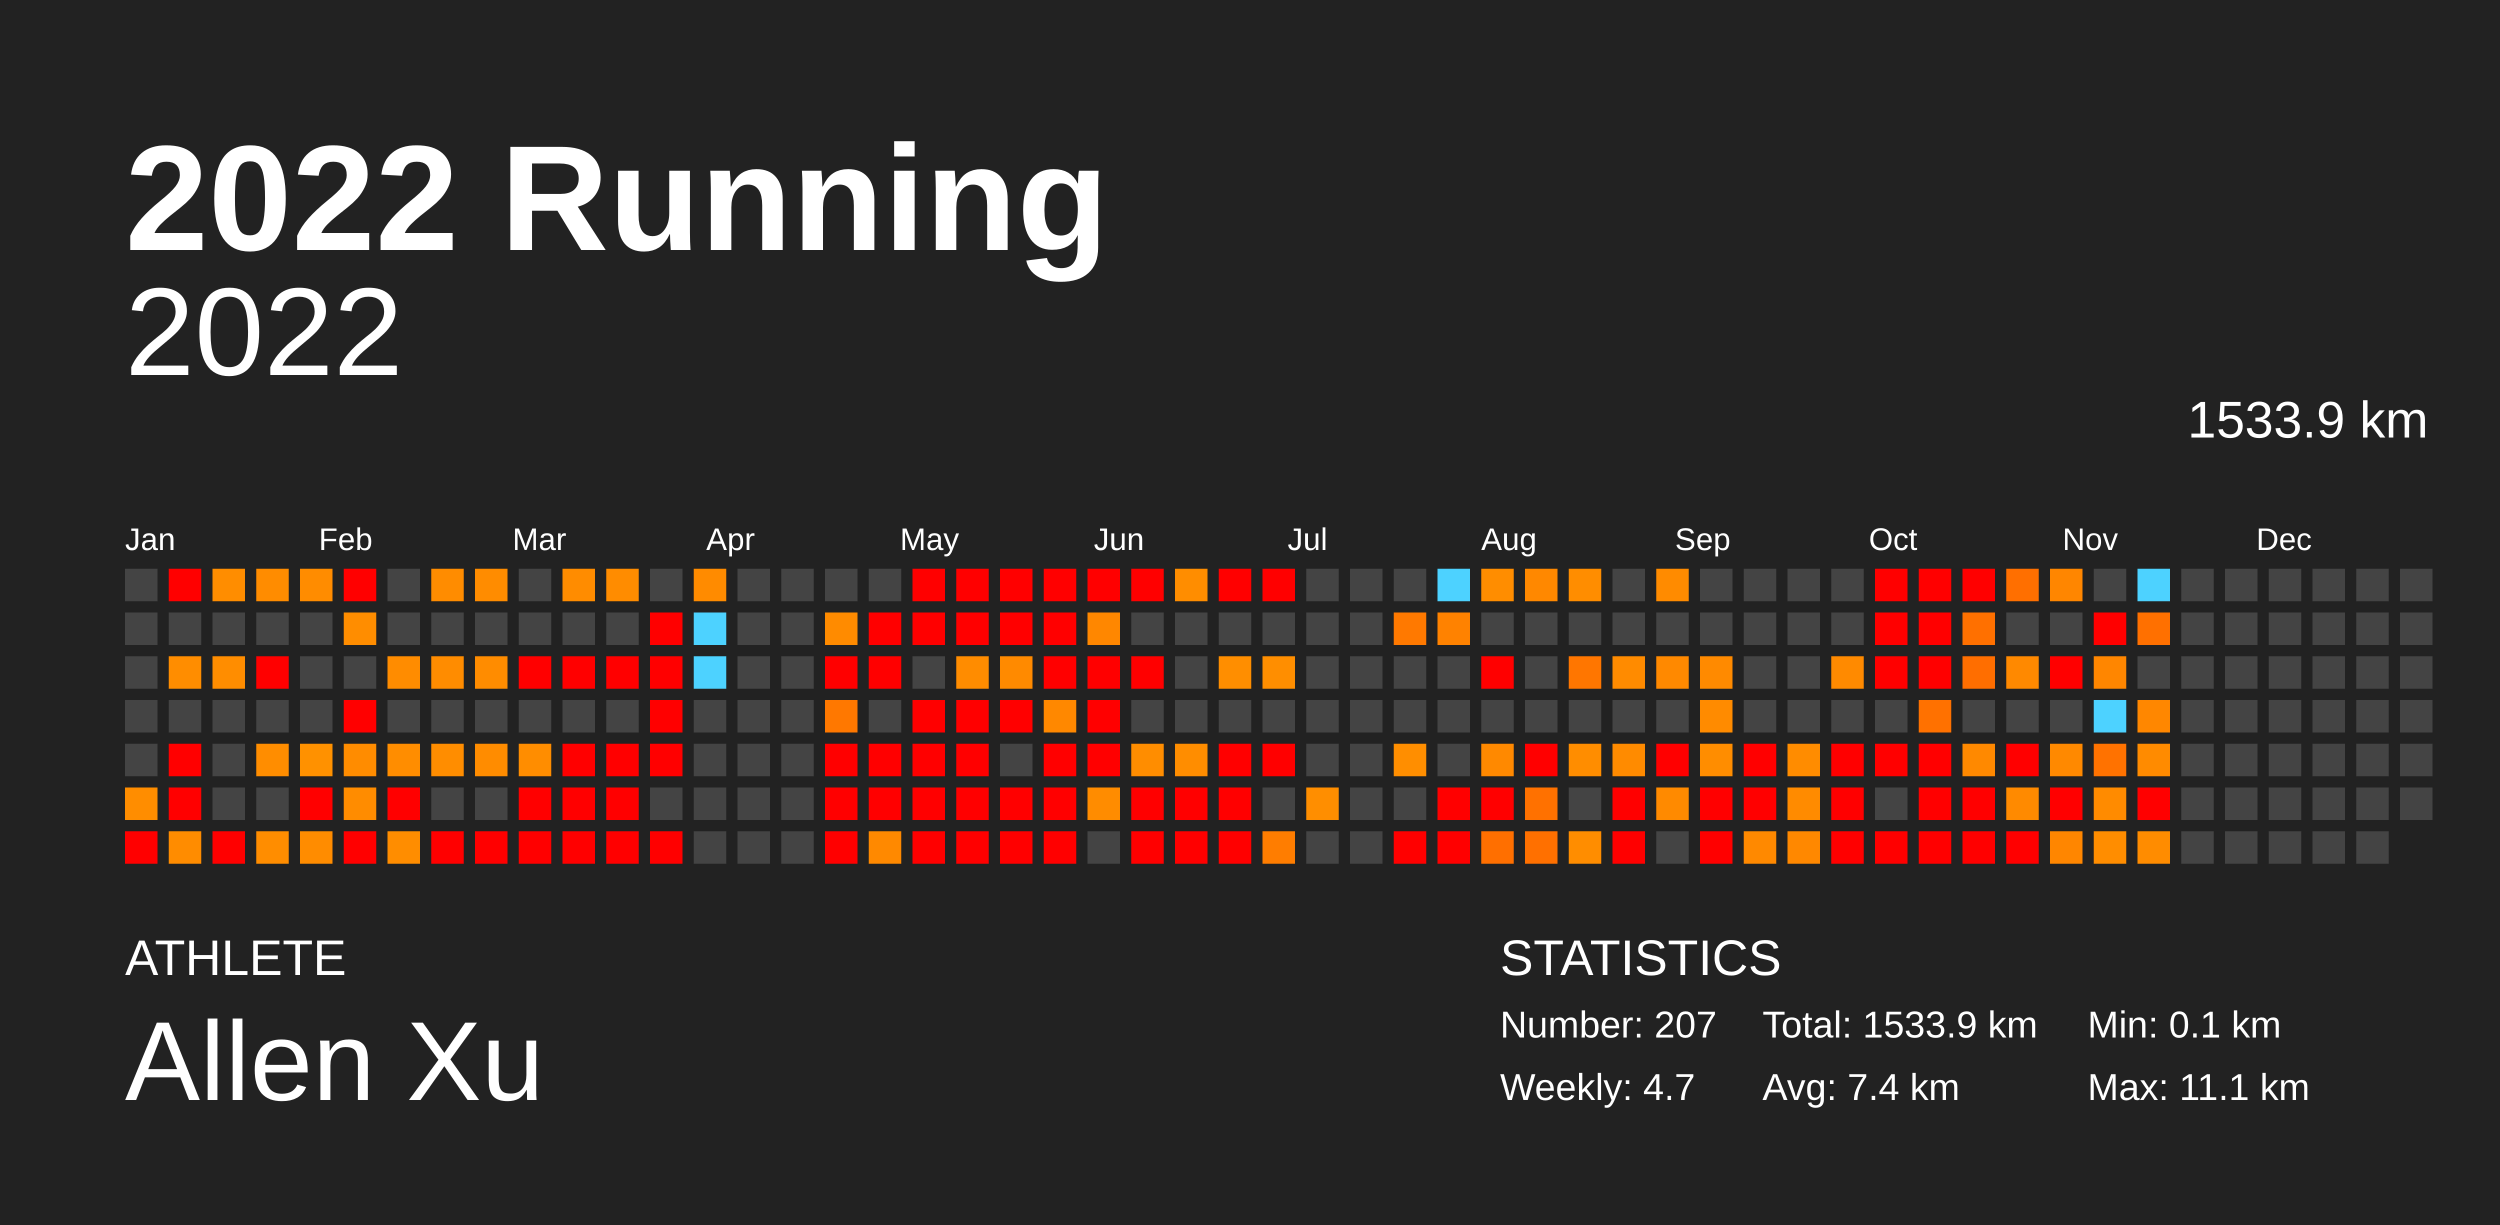
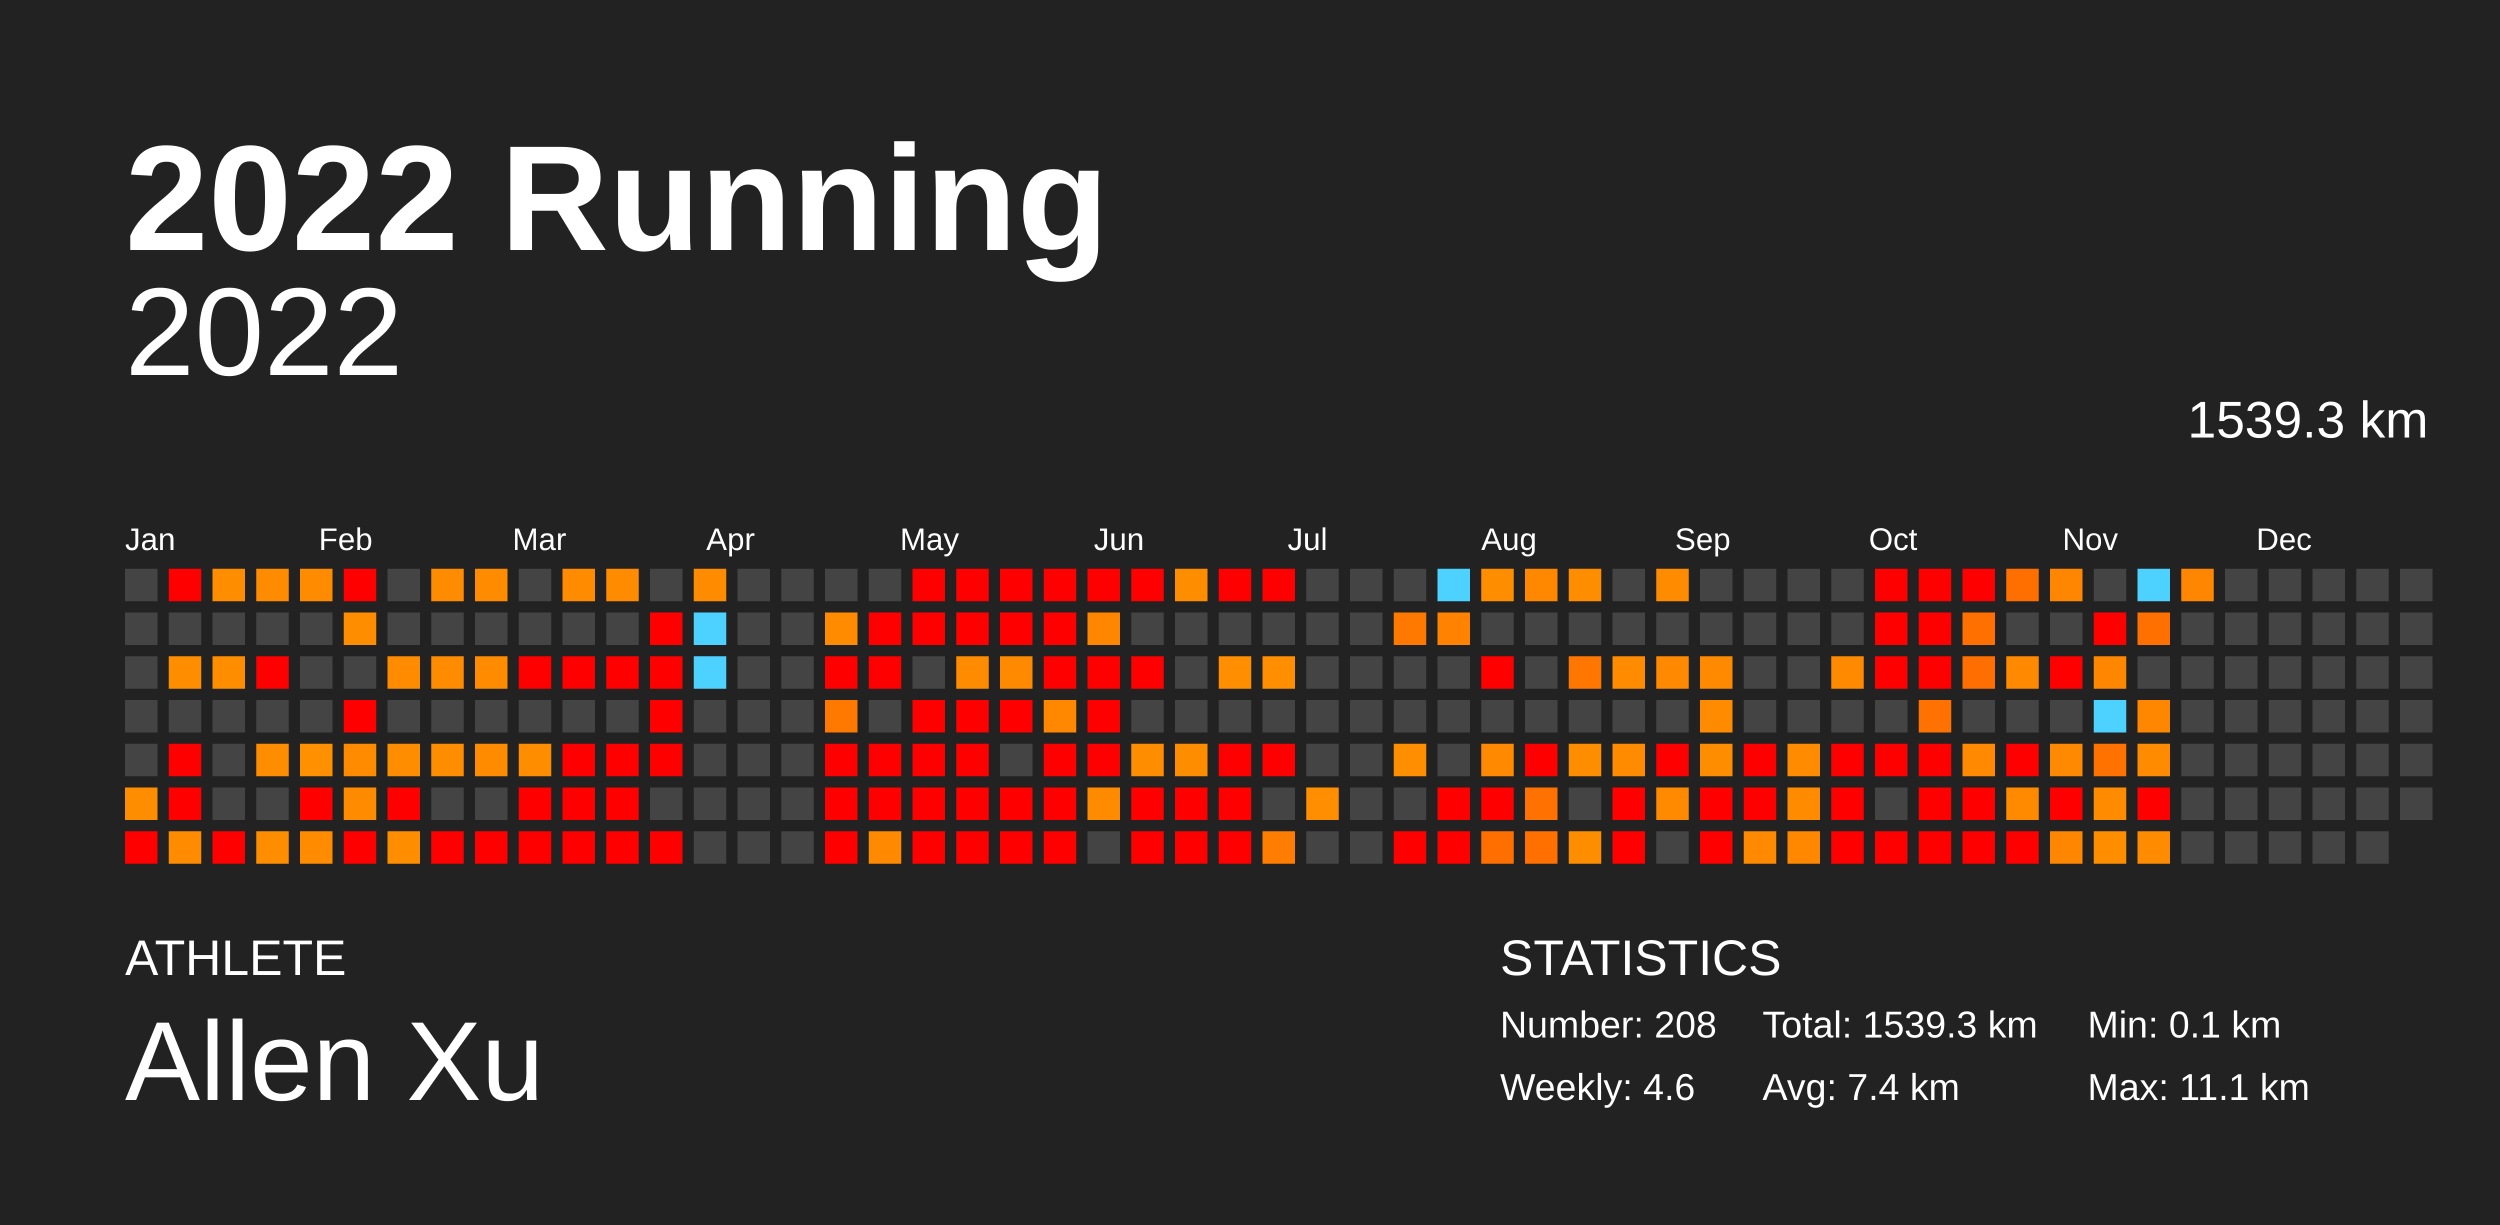
<svg xmlns="http://www.w3.org/2000/svg" baseProfile="full" height="98mm" version="1.1" viewBox="0,0,200,98" width="200mm">
  <defs />
  <rect fill="#222222" height="98" width="200" x="0" y="0" />
  <text fill="#FFFFFF" style="font-size:12px; font-family:Arial; font-weight:bold;" x="10" y="20">2022 Running</text>
  <text fill="#FFFFFF" style="font-size:4px; font-family:Arial" x="10" y="78">ATHLETE</text>
  <text fill="#FFFFFF" style="font-size:9px; font-family:Arial" x="10" y="88">Allen Xu</text>
  <text fill="#FFFFFF" style="font-size:4px; font-family:Arial" x="120" y="78">STATISTICS</text>
-   <text fill="#FFFFFF" style="font-size:3px; font-family:Arial" x="120" y="83">Number: 207</text>
-   <text fill="#FFFFFF" style="font-size:3px; font-family:Arial" x="120" y="88">Weekly: 4.7</text>
-   <text fill="#FFFFFF" style="font-size:3px; font-family:Arial" x="141" y="83">Total: 1533.9 km</text>
+   <text fill="#FFFFFF" style="font-size:3px; font-family:Arial" x="120" y="83">Number: 208</text>
+   <text fill="#FFFFFF" style="font-size:3px; font-family:Arial" x="120" y="88">Weekly: 4.6</text>
+   <text fill="#FFFFFF" style="font-size:3px; font-family:Arial" x="141" y="83">Total: 1539.3 km</text>
  <text fill="#FFFFFF" style="font-size:3px; font-family:Arial" x="141" y="88">Avg: 7.4 km</text>
  <text fill="#FFFFFF" style="font-size:3px; font-family:Arial" x="167" y="83">Min: 0.1 km</text>
  <text fill="#FFFFFF" style="font-size:3px; font-family:Arial" x="167" y="88">Max: 11.1 km</text>
  <text alignment-baseline="hanging" fill="#FFFFFF" style="font-size:10.0px; font-family:Arial;" x="10" y="30">2022</text>
-   <text alignment-baseline="hanging" fill="#FFFFFF" style="font-size:4.125px; font-family:Arial;" x="175" y="35">1533.9 km</text>
+   <text alignment-baseline="hanging" fill="#FFFFFF" style="font-size:4.125px; font-family:Arial;" x="175" y="35">1539.3 km</text>
  <text fill="#FFFFFF" style="font-size:2.5px; font-family:Arial" x="10.0" y="44">Jan</text>
  <text fill="#FFFFFF" style="font-size:2.5px; font-family:Arial" x="25.5" y="44">Feb</text>
  <text fill="#FFFFFF" style="font-size:2.5px; font-family:Arial" x="41.0" y="44">Mar</text>
  <text fill="#FFFFFF" style="font-size:2.5px; font-family:Arial" x="56.5" y="44">Apr</text>
  <text fill="#FFFFFF" style="font-size:2.5px; font-family:Arial" x="72.0" y="44">May</text>
  <text fill="#FFFFFF" style="font-size:2.5px; font-family:Arial" x="87.5" y="44">Jun</text>
  <text fill="#FFFFFF" style="font-size:2.5px; font-family:Arial" x="103.0" y="44">Jul</text>
  <text fill="#FFFFFF" style="font-size:2.5px; font-family:Arial" x="118.5" y="44">Aug</text>
  <text fill="#FFFFFF" style="font-size:2.5px; font-family:Arial" x="134.0" y="44">Sep</text>
  <text fill="#FFFFFF" style="font-size:2.5px; font-family:Arial" x="149.5" y="44">Oct</text>
  <text fill="#FFFFFF" style="font-size:2.5px; font-family:Arial" x="165.0" y="44">Nov</text>
  <text fill="#FFFFFF" style="font-size:2.5px; font-family:Arial" x="180.5" y="44">Dec</text>
  <rect fill="#444444" height="2.6" width="2.6" x="10.0" y="45.5" />
  <rect fill="#444444" height="2.6" width="2.6" x="10.0" y="49.0" />
  <rect fill="#444444" height="2.6" width="2.6" x="10.0" y="52.5" />
  <rect fill="#444444" height="2.6" width="2.6" x="10.0" y="56.0" />
  <rect fill="#444444" height="2.6" width="2.6" x="10.0" y="59.5" />
  <rect fill="#ff8d00" height="2.6" width="2.6" x="10.0" y="63.0" />
  <rect fill="red" height="2.6" width="2.6" x="10.0" y="66.5" />
  <rect fill="red" height="2.6" width="2.6" x="13.5" y="45.5" />
  <rect fill="#444444" height="2.6" width="2.6" x="13.5" y="49.0" />
  <rect fill="#ff8d00" height="2.6" width="2.6" x="13.5" y="52.5" />
  <rect fill="#444444" height="2.6" width="2.6" x="13.5" y="56.0" />
  <rect fill="red" height="2.6" width="2.6" x="13.5" y="59.5" />
  <rect fill="red" height="2.6" width="2.6" x="13.5" y="63.0" />
  <rect fill="#ff8c00" height="2.6" width="2.6" x="13.5" y="66.5" />
  <rect fill="#ff8d00" height="2.6" width="2.6" x="17.0" y="45.5" />
  <rect fill="#444444" height="2.6" width="2.6" x="17.0" y="49.0" />
  <rect fill="#ff8d00" height="2.6" width="2.6" x="17.0" y="52.5" />
  <rect fill="#444444" height="2.6" width="2.6" x="17.0" y="56.0" />
  <rect fill="#444444" height="2.6" width="2.6" x="17.0" y="59.5" />
  <rect fill="#444444" height="2.6" width="2.6" x="17.0" y="63.0" />
  <rect fill="red" height="2.6" width="2.6" x="17.0" y="66.5" />
  <rect fill="#ff8c00" height="2.6" width="2.6" x="20.5" y="45.5" />
  <rect fill="#444444" height="2.6" width="2.6" x="20.5" y="49.0" />
  <rect fill="red" height="2.6" width="2.6" x="20.5" y="52.5" />
  <rect fill="#444444" height="2.6" width="2.6" x="20.5" y="56.0" />
  <rect fill="#ff8d00" height="2.6" width="2.6" x="20.5" y="59.5" />
  <rect fill="#444444" height="2.6" width="2.6" x="20.5" y="63.0" />
  <rect fill="#ff8d00" height="2.6" width="2.6" x="20.5" y="66.5" />
  <rect fill="#ff8c00" height="2.6" width="2.6" x="24.0" y="45.5" />
  <rect fill="#444444" height="2.6" width="2.6" x="24.0" y="49.0" />
  <rect fill="#444444" height="2.6" width="2.6" x="24.0" y="52.5" />
  <rect fill="#444444" height="2.6" width="2.6" x="24.0" y="56.0" />
  <rect fill="#ff9100" height="2.6" width="2.6" x="24.0" y="59.5" />
  <rect fill="red" height="2.6" width="2.6" x="24.0" y="63.0" />
  <rect fill="#ff8c00" height="2.6" width="2.6" x="24.0" y="66.5" />
  <rect fill="red" height="2.6" width="2.6" x="27.5" y="45.5" />
  <rect fill="#ff8d00" height="2.6" width="2.6" x="27.5" y="49.0" />
  <rect fill="#444444" height="2.6" width="2.6" x="27.5" y="52.5" />
  <rect fill="red" height="2.6" width="2.6" x="27.5" y="56.0" />
  <rect fill="#ff8c00" height="2.6" width="2.6" x="27.5" y="59.5" />
  <rect fill="#ff8c00" height="2.6" width="2.6" x="27.5" y="63.0" />
  <rect fill="red" height="2.6" width="2.6" x="27.5" y="66.5" />
  <rect fill="#444444" height="2.6" width="2.6" x="31.0" y="45.5" />
  <rect fill="#444444" height="2.6" width="2.6" x="31.0" y="49.0" />
  <rect fill="#ff8c00" height="2.6" width="2.6" x="31.0" y="52.5" />
  <rect fill="#444444" height="2.6" width="2.6" x="31.0" y="56.0" />
  <rect fill="#ff8d00" height="2.6" width="2.6" x="31.0" y="59.5" />
  <rect fill="red" height="2.6" width="2.6" x="31.0" y="63.0" />
  <rect fill="#ff8d00" height="2.6" width="2.6" x="31.0" y="66.5" />
  <rect fill="#ff8c00" height="2.6" width="2.6" x="34.5" y="45.5" />
  <rect fill="#444444" height="2.6" width="2.6" x="34.5" y="49.0" />
  <rect fill="#ff8c00" height="2.6" width="2.6" x="34.5" y="52.5" />
  <rect fill="#444444" height="2.6" width="2.6" x="34.5" y="56.0" />
  <rect fill="#ff8d00" height="2.6" width="2.6" x="34.5" y="59.5" />
  <rect fill="#444444" height="2.6" width="2.6" x="34.5" y="63.0" />
  <rect fill="red" height="2.6" width="2.6" x="34.5" y="66.5" />
  <rect fill="#ff8c00" height="2.6" width="2.6" x="38.0" y="45.5" />
  <rect fill="#444444" height="2.6" width="2.6" x="38.0" y="49.0" />
  <rect fill="#ff8c00" height="2.6" width="2.6" x="38.0" y="52.5" />
  <rect fill="#444444" height="2.6" width="2.6" x="38.0" y="56.0" />
  <rect fill="#ff8c00" height="2.6" width="2.6" x="38.0" y="59.5" />
  <rect fill="#444444" height="2.6" width="2.6" x="38.0" y="63.0" />
  <rect fill="red" height="2.6" width="2.6" x="38.0" y="66.5" />
  <rect fill="#444444" height="2.6" width="2.6" x="41.5" y="45.5" />
  <rect fill="#444444" height="2.6" width="2.6" x="41.5" y="49.0" />
  <rect fill="red" height="2.6" width="2.6" x="41.5" y="52.5" />
  <rect fill="#444444" height="2.6" width="2.6" x="41.5" y="56.0" />
  <rect fill="#ff8d00" height="2.6" width="2.6" x="41.5" y="59.5" />
  <rect fill="red" height="2.6" width="2.6" x="41.5" y="63.0" />
  <rect fill="red" height="2.6" width="2.6" x="41.5" y="66.5" />
  <rect fill="#ff8c00" height="2.6" width="2.6" x="45.0" y="45.5" />
  <rect fill="#444444" height="2.6" width="2.6" x="45.0" y="49.0" />
  <rect fill="red" height="2.6" width="2.6" x="45.0" y="52.5" />
  <rect fill="#444444" height="2.6" width="2.6" x="45.0" y="56.0" />
  <rect fill="red" height="2.6" width="2.6" x="45.0" y="59.5" />
  <rect fill="red" height="2.6" width="2.6" x="45.0" y="63.0" />
  <rect fill="red" height="2.6" width="2.6" x="45.0" y="66.5" />
  <rect fill="#ff8c00" height="2.6" width="2.6" x="48.5" y="45.5" />
  <rect fill="#444444" height="2.6" width="2.6" x="48.5" y="49.0" />
  <rect fill="red" height="2.6" width="2.6" x="48.5" y="52.5" />
  <rect fill="#444444" height="2.6" width="2.6" x="48.5" y="56.0" />
  <rect fill="red" height="2.6" width="2.6" x="48.5" y="59.5" />
  <rect fill="red" height="2.6" width="2.6" x="48.5" y="63.0" />
  <rect fill="red" height="2.6" width="2.6" x="48.5" y="66.5" />
  <rect fill="#444444" height="2.6" width="2.6" x="52.0" y="45.5" />
  <rect fill="red" height="2.6" width="2.6" x="52.0" y="49.0" />
  <rect fill="red" height="2.6" width="2.6" x="52.0" y="52.5" />
  <rect fill="red" height="2.6" width="2.6" x="52.0" y="56.0" />
  <rect fill="red" height="2.6" width="2.6" x="52.0" y="59.5" />
  <rect fill="#444444" height="2.6" width="2.6" x="52.0" y="63.0" />
  <rect fill="red" height="2.6" width="2.6" x="52.0" y="66.5" />
  <rect fill="#ff8b00" height="2.6" width="2.6" x="55.5" y="45.5" />
  <rect fill="#4dd2ff" height="2.6" width="2.6" x="55.5" y="49.0" />
  <rect fill="#4dd2ff" height="2.6" width="2.6" x="55.5" y="52.5" />
  <rect fill="#444444" height="2.6" width="2.6" x="55.5" y="56.0" />
  <rect fill="#444444" height="2.6" width="2.6" x="55.5" y="59.5" />
  <rect fill="#444444" height="2.6" width="2.6" x="55.5" y="63.0" />
  <rect fill="#444444" height="2.6" width="2.6" x="55.5" y="66.5" />
  <rect fill="#444444" height="2.6" width="2.6" x="59.0" y="45.5" />
  <rect fill="#444444" height="2.6" width="2.6" x="59.0" y="49.0" />
  <rect fill="#444444" height="2.6" width="2.6" x="59.0" y="52.5" />
  <rect fill="#444444" height="2.6" width="2.6" x="59.0" y="56.0" />
  <rect fill="#444444" height="2.6" width="2.6" x="59.0" y="59.5" />
  <rect fill="#444444" height="2.6" width="2.6" x="59.0" y="63.0" />
  <rect fill="#444444" height="2.6" width="2.6" x="59.0" y="66.5" />
  <rect fill="#444444" height="2.6" width="2.6" x="62.5" y="45.5" />
  <rect fill="#444444" height="2.6" width="2.6" x="62.5" y="49.0" />
  <rect fill="#444444" height="2.6" width="2.6" x="62.5" y="52.5" />
  <rect fill="#444444" height="2.6" width="2.6" x="62.5" y="56.0" />
  <rect fill="#444444" height="2.6" width="2.6" x="62.5" y="59.5" />
  <rect fill="#444444" height="2.6" width="2.6" x="62.5" y="63.0" />
  <rect fill="#444444" height="2.6" width="2.6" x="62.5" y="66.5" />
  <rect fill="#444444" height="2.6" width="2.6" x="66.0" y="45.5" />
  <rect fill="#ff8b00" height="2.6" width="2.6" x="66.0" y="49.0" />
  <rect fill="red" height="2.6" width="2.6" x="66.0" y="52.5" />
  <rect fill="#ff7800" height="2.6" width="2.6" x="66.0" y="56.0" />
  <rect fill="red" height="2.6" width="2.6" x="66.0" y="59.5" />
  <rect fill="red" height="2.6" width="2.6" x="66.0" y="63.0" />
  <rect fill="red" height="2.6" width="2.6" x="66.0" y="66.5" />
  <rect fill="#444444" height="2.6" width="2.6" x="69.5" y="45.5" />
  <rect fill="red" height="2.6" width="2.6" x="69.5" y="49.0" />
  <rect fill="red" height="2.6" width="2.6" x="69.5" y="52.5" />
  <rect fill="#444444" height="2.6" width="2.6" x="69.5" y="56.0" />
  <rect fill="red" height="2.6" width="2.6" x="69.5" y="59.5" />
  <rect fill="red" height="2.6" width="2.6" x="69.5" y="63.0" />
  <rect fill="#ff8900" height="2.6" width="2.6" x="69.5" y="66.5" />
  <rect fill="red" height="2.6" width="2.6" x="73.0" y="45.5" />
  <rect fill="red" height="2.6" width="2.6" x="73.0" y="49.0" />
  <rect fill="#444444" height="2.6" width="2.6" x="73.0" y="52.5" />
  <rect fill="red" height="2.6" width="2.6" x="73.0" y="56.0" />
  <rect fill="red" height="2.6" width="2.6" x="73.0" y="59.5" />
  <rect fill="red" height="2.6" width="2.6" x="73.0" y="63.0" />
  <rect fill="red" height="2.6" width="2.6" x="73.0" y="66.5" />
  <rect fill="red" height="2.6" width="2.6" x="76.5" y="45.5" />
  <rect fill="red" height="2.6" width="2.6" x="76.5" y="49.0" />
  <rect fill="#ff8c00" height="2.6" width="2.6" x="76.5" y="52.5" />
  <rect fill="red" height="2.6" width="2.6" x="76.5" y="56.0" />
  <rect fill="red" height="2.6" width="2.6" x="76.5" y="59.5" />
  <rect fill="red" height="2.6" width="2.6" x="76.5" y="63.0" />
  <rect fill="red" height="2.6" width="2.6" x="76.5" y="66.5" />
  <rect fill="red" height="2.6" width="2.6" x="80.0" y="45.5" />
  <rect fill="red" height="2.6" width="2.6" x="80.0" y="49.0" />
  <rect fill="#ff8a00" height="2.6" width="2.6" x="80.0" y="52.5" />
  <rect fill="red" height="2.6" width="2.6" x="80.0" y="56.0" />
  <rect fill="#444444" height="2.6" width="2.6" x="80.0" y="59.5" />
  <rect fill="red" height="2.6" width="2.6" x="80.0" y="63.0" />
  <rect fill="red" height="2.6" width="2.6" x="80.0" y="66.5" />
  <rect fill="red" height="2.6" width="2.6" x="83.5" y="45.5" />
  <rect fill="red" height="2.6" width="2.6" x="83.5" y="49.0" />
  <rect fill="red" height="2.6" width="2.6" x="83.5" y="52.5" />
  <rect fill="#ff8800" height="2.6" width="2.6" x="83.5" y="56.0" />
  <rect fill="red" height="2.6" width="2.6" x="83.5" y="59.5" />
  <rect fill="red" height="2.6" width="2.6" x="83.5" y="63.0" />
  <rect fill="red" height="2.6" width="2.6" x="83.5" y="66.5" />
  <rect fill="red" height="2.6" width="2.6" x="87.0" y="45.5" />
  <rect fill="#ff8700" height="2.6" width="2.6" x="87.0" y="49.0" />
  <rect fill="red" height="2.6" width="2.6" x="87.0" y="52.5" />
  <rect fill="red" height="2.6" width="2.6" x="87.0" y="56.0" />
  <rect fill="red" height="2.6" width="2.6" x="87.0" y="59.5" />
  <rect fill="#ff8c00" height="2.6" width="2.6" x="87.0" y="63.0" />
  <rect fill="#444444" height="2.6" width="2.6" x="87.0" y="66.5" />
  <rect fill="red" height="2.6" width="2.6" x="90.5" y="45.5" />
  <rect fill="#444444" height="2.6" width="2.6" x="90.5" y="49.0" />
  <rect fill="red" height="2.6" width="2.6" x="90.5" y="52.5" />
  <rect fill="#444444" height="2.6" width="2.6" x="90.5" y="56.0" />
  <rect fill="#ff8d00" height="2.6" width="2.6" x="90.5" y="59.5" />
  <rect fill="red" height="2.6" width="2.6" x="90.5" y="63.0" />
  <rect fill="red" height="2.6" width="2.6" x="90.5" y="66.5" />
  <rect fill="#ff8d00" height="2.6" width="2.6" x="94.0" y="45.5" />
  <rect fill="#444444" height="2.6" width="2.6" x="94.0" y="49.0" />
  <rect fill="#444444" height="2.6" width="2.6" x="94.0" y="52.5" />
  <rect fill="#444444" height="2.6" width="2.6" x="94.0" y="56.0" />
  <rect fill="#ff8d00" height="2.6" width="2.6" x="94.0" y="59.5" />
  <rect fill="red" height="2.6" width="2.6" x="94.0" y="63.0" />
  <rect fill="red" height="2.6" width="2.6" x="94.0" y="66.5" />
  <rect fill="red" height="2.6" width="2.6" x="97.5" y="45.5" />
  <rect fill="#444444" height="2.6" width="2.6" x="97.5" y="49.0" />
  <rect fill="#ff8e00" height="2.6" width="2.6" x="97.5" y="52.5" />
  <rect fill="#444444" height="2.6" width="2.6" x="97.5" y="56.0" />
  <rect fill="red" height="2.6" width="2.6" x="97.5" y="59.5" />
  <rect fill="red" height="2.6" width="2.6" x="97.5" y="63.0" />
  <rect fill="red" height="2.6" width="2.6" x="97.5" y="66.5" />
  <rect fill="red" height="2.6" width="2.6" x="101.0" y="45.5" />
  <rect fill="#444444" height="2.6" width="2.6" x="101.0" y="49.0" />
  <rect fill="#ff8e00" height="2.6" width="2.6" x="101.0" y="52.5" />
  <rect fill="#444444" height="2.6" width="2.6" x="101.0" y="56.0" />
  <rect fill="red" height="2.6" width="2.6" x="101.0" y="59.5" />
  <rect fill="#444444" height="2.6" width="2.6" x="101.0" y="63.0" />
  <rect fill="#ff7d00" height="2.6" width="2.6" x="101.0" y="66.5" />
  <rect fill="#444444" height="2.6" width="2.6" x="104.5" y="45.5" />
  <rect fill="#444444" height="2.6" width="2.6" x="104.5" y="49.0" />
  <rect fill="#444444" height="2.6" width="2.6" x="104.5" y="52.5" />
  <rect fill="#444444" height="2.6" width="2.6" x="104.5" y="56.0" />
  <rect fill="#444444" height="2.6" width="2.6" x="104.5" y="59.5" />
  <rect fill="#ff8e00" height="2.6" width="2.6" x="104.5" y="63.0" />
  <rect fill="#444444" height="2.6" width="2.6" x="104.5" y="66.5" />
  <rect fill="#444444" height="2.6" width="2.6" x="108.0" y="45.5" />
  <rect fill="#444444" height="2.6" width="2.6" x="108.0" y="49.0" />
  <rect fill="#444444" height="2.6" width="2.6" x="108.0" y="52.5" />
  <rect fill="#444444" height="2.6" width="2.6" x="108.0" y="56.0" />
  <rect fill="#444444" height="2.6" width="2.6" x="108.0" y="59.5" />
  <rect fill="#444444" height="2.6" width="2.6" x="108.0" y="63.0" />
  <rect fill="#444444" height="2.6" width="2.6" x="108.0" y="66.5" />
  <rect fill="#444444" height="2.6" width="2.6" x="111.5" y="45.5" />
  <rect fill="#ff7900" height="2.6" width="2.6" x="111.5" y="49.0" />
  <rect fill="#444444" height="2.6" width="2.6" x="111.5" y="52.5" />
  <rect fill="#444444" height="2.6" width="2.6" x="111.5" y="56.0" />
  <rect fill="#ff8e00" height="2.6" width="2.6" x="111.5" y="59.5" />
  <rect fill="#444444" height="2.6" width="2.6" x="111.5" y="63.0" />
  <rect fill="red" height="2.6" width="2.6" x="111.5" y="66.5" />
  <rect fill="#4dd2ff" height="2.6" width="2.6" x="115.0" y="45.5" />
  <rect fill="#ff8200" height="2.6" width="2.6" x="115.0" y="49.0" />
  <rect fill="#444444" height="2.6" width="2.6" x="115.0" y="52.5" />
  <rect fill="#444444" height="2.6" width="2.6" x="115.0" y="56.0" />
  <rect fill="#444444" height="2.6" width="2.6" x="115.0" y="59.5" />
  <rect fill="red" height="2.6" width="2.6" x="115.0" y="63.0" />
  <rect fill="red" height="2.6" width="2.6" x="115.0" y="66.5" />
  <rect fill="#ff8d00" height="2.6" width="2.6" x="118.5" y="45.5" />
  <rect fill="#444444" height="2.6" width="2.6" x="118.5" y="49.0" />
  <rect fill="red" height="2.6" width="2.6" x="118.5" y="52.5" />
  <rect fill="#444444" height="2.6" width="2.6" x="118.5" y="56.0" />
  <rect fill="#ff8900" height="2.6" width="2.6" x="118.5" y="59.5" />
  <rect fill="red" height="2.6" width="2.6" x="118.5" y="63.0" />
  <rect fill="#ff6f00" height="2.6" width="2.6" x="118.5" y="66.5" />
  <rect fill="#ff8800" height="2.6" width="2.6" x="122.0" y="45.5" />
  <rect fill="#444444" height="2.6" width="2.6" x="122.0" y="49.0" />
  <rect fill="#444444" height="2.6" width="2.6" x="122.0" y="52.5" />
  <rect fill="#444444" height="2.6" width="2.6" x="122.0" y="56.0" />
  <rect fill="red" height="2.6" width="2.6" x="122.0" y="59.5" />
  <rect fill="#ff7100" height="2.6" width="2.6" x="122.0" y="63.0" />
  <rect fill="#ff7000" height="2.6" width="2.6" x="122.0" y="66.5" />
  <rect fill="#ff8d00" height="2.6" width="2.6" x="125.5" y="45.5" />
  <rect fill="#444444" height="2.6" width="2.6" x="125.5" y="49.0" />
  <rect fill="#ff7600" height="2.6" width="2.6" x="125.5" y="52.5" />
  <rect fill="#444444" height="2.6" width="2.6" x="125.5" y="56.0" />
  <rect fill="#ff8d00" height="2.6" width="2.6" x="125.5" y="59.5" />
  <rect fill="#444444" height="2.6" width="2.6" x="125.5" y="63.0" />
  <rect fill="#ff8d00" height="2.6" width="2.6" x="125.5" y="66.5" />
  <rect fill="#444444" height="2.6" width="2.6" x="129.0" y="45.5" />
  <rect fill="#444444" height="2.6" width="2.6" x="129.0" y="49.0" />
  <rect fill="#ff8b00" height="2.6" width="2.6" x="129.0" y="52.5" />
  <rect fill="#444444" height="2.6" width="2.6" x="129.0" y="56.0" />
  <rect fill="#ff8b00" height="2.6" width="2.6" x="129.0" y="59.5" />
  <rect fill="red" height="2.6" width="2.6" x="129.0" y="63.0" />
  <rect fill="red" height="2.6" width="2.6" x="129.0" y="66.5" />
  <rect fill="#ff8b00" height="2.6" width="2.6" x="132.5" y="45.5" />
  <rect fill="#444444" height="2.6" width="2.6" x="132.5" y="49.0" />
  <rect fill="#ff8900" height="2.6" width="2.6" x="132.5" y="52.5" />
  <rect fill="#444444" height="2.6" width="2.6" x="132.5" y="56.0" />
  <rect fill="red" height="2.6" width="2.6" x="132.5" y="59.5" />
  <rect fill="#ff8a00" height="2.6" width="2.6" x="132.5" y="63.0" />
  <rect fill="#444444" height="2.6" width="2.6" x="132.5" y="66.5" />
  <rect fill="#444444" height="2.6" width="2.6" x="136.0" y="45.5" />
  <rect fill="#444444" height="2.6" width="2.6" x="136.0" y="49.0" />
  <rect fill="#ff8a00" height="2.6" width="2.6" x="136.0" y="52.5" />
  <rect fill="#ff8b00" height="2.6" width="2.6" x="136.0" y="56.0" />
  <rect fill="#ff8d00" height="2.6" width="2.6" x="136.0" y="59.5" />
  <rect fill="red" height="2.6" width="2.6" x="136.0" y="63.0" />
  <rect fill="red" height="2.6" width="2.6" x="136.0" y="66.5" />
  <rect fill="#444444" height="2.6" width="2.6" x="139.5" y="45.5" />
  <rect fill="#444444" height="2.6" width="2.6" x="139.5" y="49.0" />
  <rect fill="#444444" height="2.6" width="2.6" x="139.5" y="52.5" />
  <rect fill="#444444" height="2.6" width="2.6" x="139.5" y="56.0" />
  <rect fill="red" height="2.6" width="2.6" x="139.5" y="59.5" />
  <rect fill="red" height="2.6" width="2.6" x="139.5" y="63.0" />
  <rect fill="#ff8900" height="2.6" width="2.6" x="139.5" y="66.5" />
  <rect fill="#444444" height="2.6" width="2.6" x="143.0" y="45.5" />
  <rect fill="#444444" height="2.6" width="2.6" x="143.0" y="49.0" />
  <rect fill="#444444" height="2.6" width="2.6" x="143.0" y="52.5" />
  <rect fill="#444444" height="2.6" width="2.6" x="143.0" y="56.0" />
  <rect fill="#ff8c00" height="2.6" width="2.6" x="143.0" y="59.5" />
  <rect fill="#ff8b00" height="2.6" width="2.6" x="143.0" y="63.0" />
  <rect fill="#ff8800" height="2.6" width="2.6" x="143.0" y="66.5" />
  <rect fill="#444444" height="2.6" width="2.6" x="146.5" y="45.5" />
  <rect fill="#444444" height="2.6" width="2.6" x="146.5" y="49.0" />
  <rect fill="#ff8a00" height="2.6" width="2.6" x="146.5" y="52.5" />
  <rect fill="#444444" height="2.6" width="2.6" x="146.5" y="56.0" />
  <rect fill="red" height="2.6" width="2.6" x="146.5" y="59.5" />
  <rect fill="red" height="2.6" width="2.6" x="146.5" y="63.0" />
  <rect fill="red" height="2.6" width="2.6" x="146.5" y="66.5" />
  <rect fill="red" height="2.6" width="2.6" x="150.0" y="45.5" />
  <rect fill="red" height="2.6" width="2.6" x="150.0" y="49.0" />
  <rect fill="red" height="2.6" width="2.6" x="150.0" y="52.5" />
  <rect fill="#444444" height="2.6" width="2.6" x="150.0" y="56.0" />
  <rect fill="red" height="2.6" width="2.6" x="150.0" y="59.5" />
  <rect fill="#444444" height="2.6" width="2.6" x="150.0" y="63.0" />
  <rect fill="red" height="2.6" width="2.6" x="150.0" y="66.5" />
  <rect fill="red" height="2.6" width="2.6" x="153.5" y="45.5" />
  <rect fill="red" height="2.6" width="2.6" x="153.5" y="49.0" />
  <rect fill="red" height="2.6" width="2.6" x="153.5" y="52.5" />
  <rect fill="#ff7100" height="2.6" width="2.6" x="153.5" y="56.0" />
  <rect fill="red" height="2.6" width="2.6" x="153.5" y="59.5" />
  <rect fill="red" height="2.6" width="2.6" x="153.5" y="63.0" />
  <rect fill="red" height="2.6" width="2.6" x="153.5" y="66.5" />
  <rect fill="red" height="2.6" width="2.6" x="157.0" y="45.5" />
  <rect fill="#ff7000" height="2.6" width="2.6" x="157.0" y="49.0" />
  <rect fill="#ff6e00" height="2.6" width="2.6" x="157.0" y="52.5" />
  <rect fill="#444444" height="2.6" width="2.6" x="157.0" y="56.0" />
  <rect fill="#ff8900" height="2.6" width="2.6" x="157.0" y="59.5" />
  <rect fill="red" height="2.6" width="2.6" x="157.0" y="63.0" />
  <rect fill="red" height="2.6" width="2.6" x="157.0" y="66.5" />
  <rect fill="#ff6f00" height="2.6" width="2.6" x="160.5" y="45.5" />
  <rect fill="#444444" height="2.6" width="2.6" x="160.5" y="49.0" />
  <rect fill="#ff8900" height="2.6" width="2.6" x="160.5" y="52.5" />
  <rect fill="#444444" height="2.6" width="2.6" x="160.5" y="56.0" />
  <rect fill="red" height="2.6" width="2.6" x="160.5" y="59.5" />
  <rect fill="#ff8a00" height="2.6" width="2.6" x="160.5" y="63.0" />
  <rect fill="red" height="2.6" width="2.6" x="160.5" y="66.5" />
  <rect fill="#ff8600" height="2.6" width="2.6" x="164.0" y="45.5" />
  <rect fill="#444444" height="2.6" width="2.6" x="164.0" y="49.0" />
  <rect fill="red" height="2.6" width="2.6" x="164.0" y="52.5" />
  <rect fill="#444444" height="2.6" width="2.6" x="164.0" y="56.0" />
  <rect fill="#ff8900" height="2.6" width="2.6" x="164.0" y="59.5" />
  <rect fill="red" height="2.6" width="2.6" x="164.0" y="63.0" />
  <rect fill="#ff8600" height="2.6" width="2.6" x="164.0" y="66.5" />
  <rect fill="#444444" height="2.6" width="2.6" x="167.5" y="45.5" />
  <rect fill="red" height="2.6" width="2.6" x="167.5" y="49.0" />
  <rect fill="#ff8600" height="2.6" width="2.6" x="167.5" y="52.5" />
  <rect fill="#4dd2ff" height="2.6" width="2.6" x="167.5" y="56.0" />
  <rect fill="#ff7200" height="2.6" width="2.6" x="167.5" y="59.5" />
  <rect fill="#ff8b00" height="2.6" width="2.6" x="167.5" y="63.0" />
  <rect fill="#ff8d00" height="2.6" width="2.6" x="167.5" y="66.5" />
  <rect fill="#4dd2ff" height="2.6" width="2.6" x="171.0" y="45.5" />
  <rect fill="#ff7000" height="2.6" width="2.6" x="171.0" y="49.0" />
  <rect fill="#444444" height="2.6" width="2.6" x="171.0" y="52.5" />
  <rect fill="#ff8700" height="2.6" width="2.6" x="171.0" y="56.0" />
  <rect fill="#ff8b00" height="2.6" width="2.6" x="171.0" y="59.5" />
  <rect fill="red" height="2.6" width="2.6" x="171.0" y="63.0" />
  <rect fill="#ff8c00" height="2.6" width="2.6" x="171.0" y="66.5" />
-   <rect fill="#444444" height="2.6" width="2.6" x="174.5" y="45.5" />
+   <rect fill="#ff8600" height="2.6" width="2.6" x="174.5" y="45.5" />
  <rect fill="#444444" height="2.6" width="2.6" x="174.5" y="49.0" />
  <rect fill="#444444" height="2.6" width="2.6" x="174.5" y="52.5" />
  <rect fill="#444444" height="2.6" width="2.6" x="174.5" y="56.0" />
  <rect fill="#444444" height="2.6" width="2.6" x="174.5" y="59.5" />
  <rect fill="#444444" height="2.6" width="2.6" x="174.5" y="63.0" />
  <rect fill="#444444" height="2.6" width="2.6" x="174.5" y="66.5" />
  <rect fill="#444444" height="2.6" width="2.6" x="178.0" y="45.5" />
  <rect fill="#444444" height="2.6" width="2.6" x="178.0" y="49.0" />
  <rect fill="#444444" height="2.6" width="2.6" x="178.0" y="52.5" />
  <rect fill="#444444" height="2.6" width="2.6" x="178.0" y="56.0" />
  <rect fill="#444444" height="2.6" width="2.6" x="178.0" y="59.5" />
  <rect fill="#444444" height="2.6" width="2.6" x="178.0" y="63.0" />
  <rect fill="#444444" height="2.6" width="2.6" x="178.0" y="66.5" />
  <rect fill="#444444" height="2.6" width="2.6" x="181.5" y="45.5" />
  <rect fill="#444444" height="2.6" width="2.6" x="181.5" y="49.0" />
  <rect fill="#444444" height="2.6" width="2.6" x="181.5" y="52.5" />
  <rect fill="#444444" height="2.6" width="2.6" x="181.5" y="56.0" />
  <rect fill="#444444" height="2.6" width="2.6" x="181.5" y="59.5" />
  <rect fill="#444444" height="2.6" width="2.6" x="181.5" y="63.0" />
  <rect fill="#444444" height="2.6" width="2.6" x="181.5" y="66.5" />
  <rect fill="#444444" height="2.6" width="2.6" x="185.0" y="45.5" />
  <rect fill="#444444" height="2.6" width="2.6" x="185.0" y="49.0" />
  <rect fill="#444444" height="2.6" width="2.6" x="185.0" y="52.5" />
  <rect fill="#444444" height="2.6" width="2.6" x="185.0" y="56.0" />
  <rect fill="#444444" height="2.6" width="2.6" x="185.0" y="59.5" />
  <rect fill="#444444" height="2.6" width="2.6" x="185.0" y="63.0" />
  <rect fill="#444444" height="2.6" width="2.6" x="185.0" y="66.5" />
  <rect fill="#444444" height="2.6" width="2.6" x="188.5" y="45.5" />
  <rect fill="#444444" height="2.6" width="2.6" x="188.5" y="49.0" />
  <rect fill="#444444" height="2.6" width="2.6" x="188.5" y="52.5" />
  <rect fill="#444444" height="2.6" width="2.6" x="188.5" y="56.0" />
  <rect fill="#444444" height="2.6" width="2.6" x="188.5" y="59.5" />
  <rect fill="#444444" height="2.6" width="2.6" x="188.5" y="63.0" />
  <rect fill="#444444" height="2.6" width="2.6" x="188.5" y="66.5" />
  <rect fill="#444444" height="2.6" width="2.6" x="192.0" y="45.5" />
  <rect fill="#444444" height="2.6" width="2.6" x="192.0" y="49.0" />
  <rect fill="#444444" height="2.6" width="2.6" x="192.0" y="52.5" />
  <rect fill="#444444" height="2.6" width="2.6" x="192.0" y="56.0" />
  <rect fill="#444444" height="2.6" width="2.6" x="192.0" y="59.5" />
  <rect fill="#444444" height="2.6" width="2.6" x="192.0" y="63.0" />
</svg>
